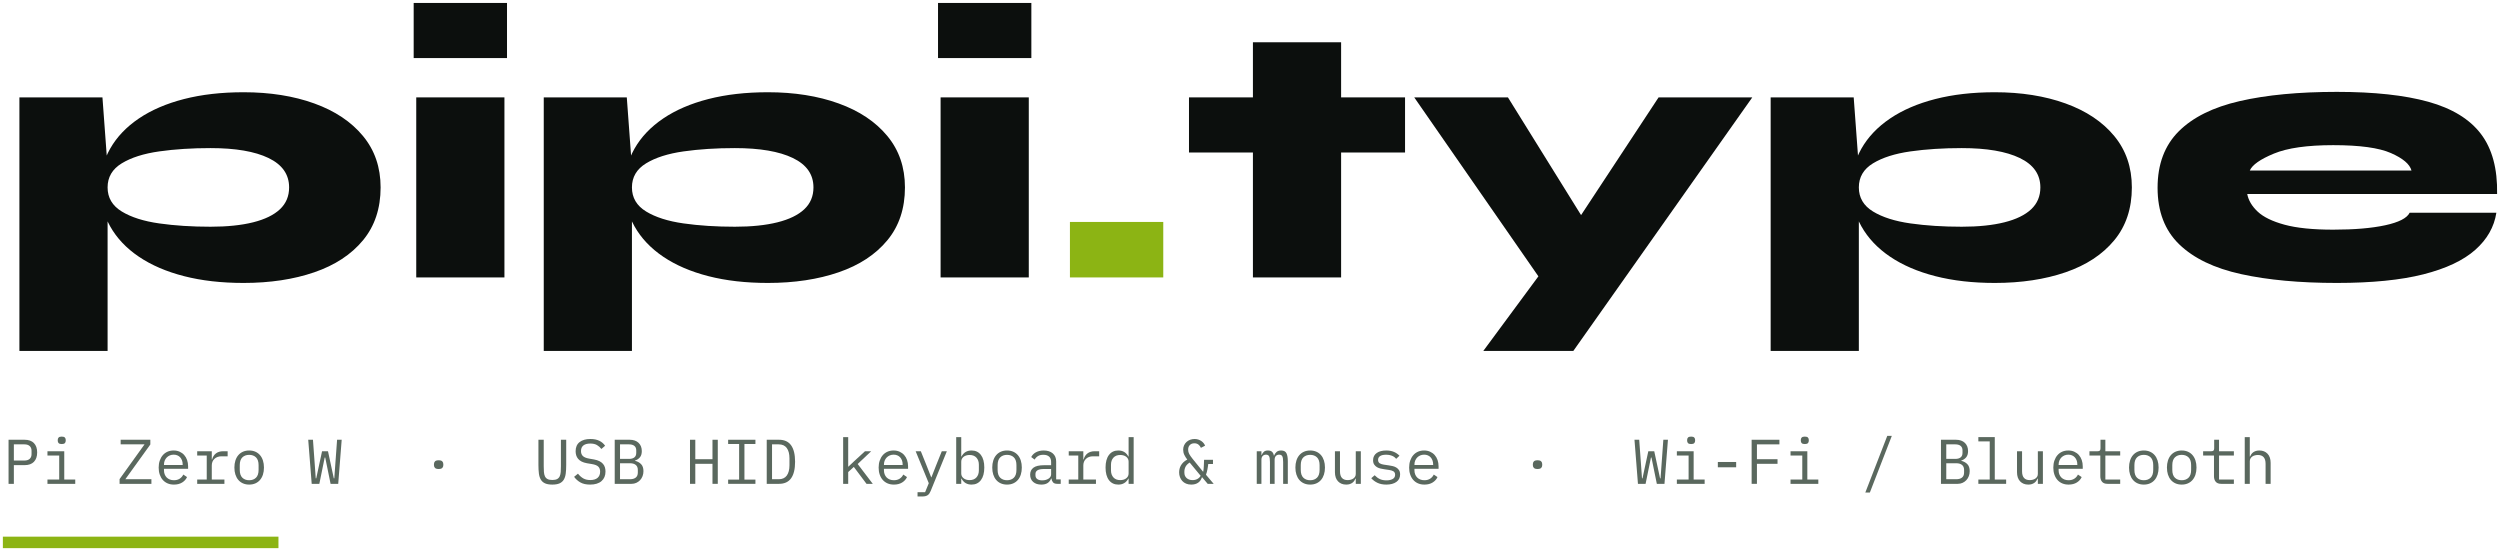
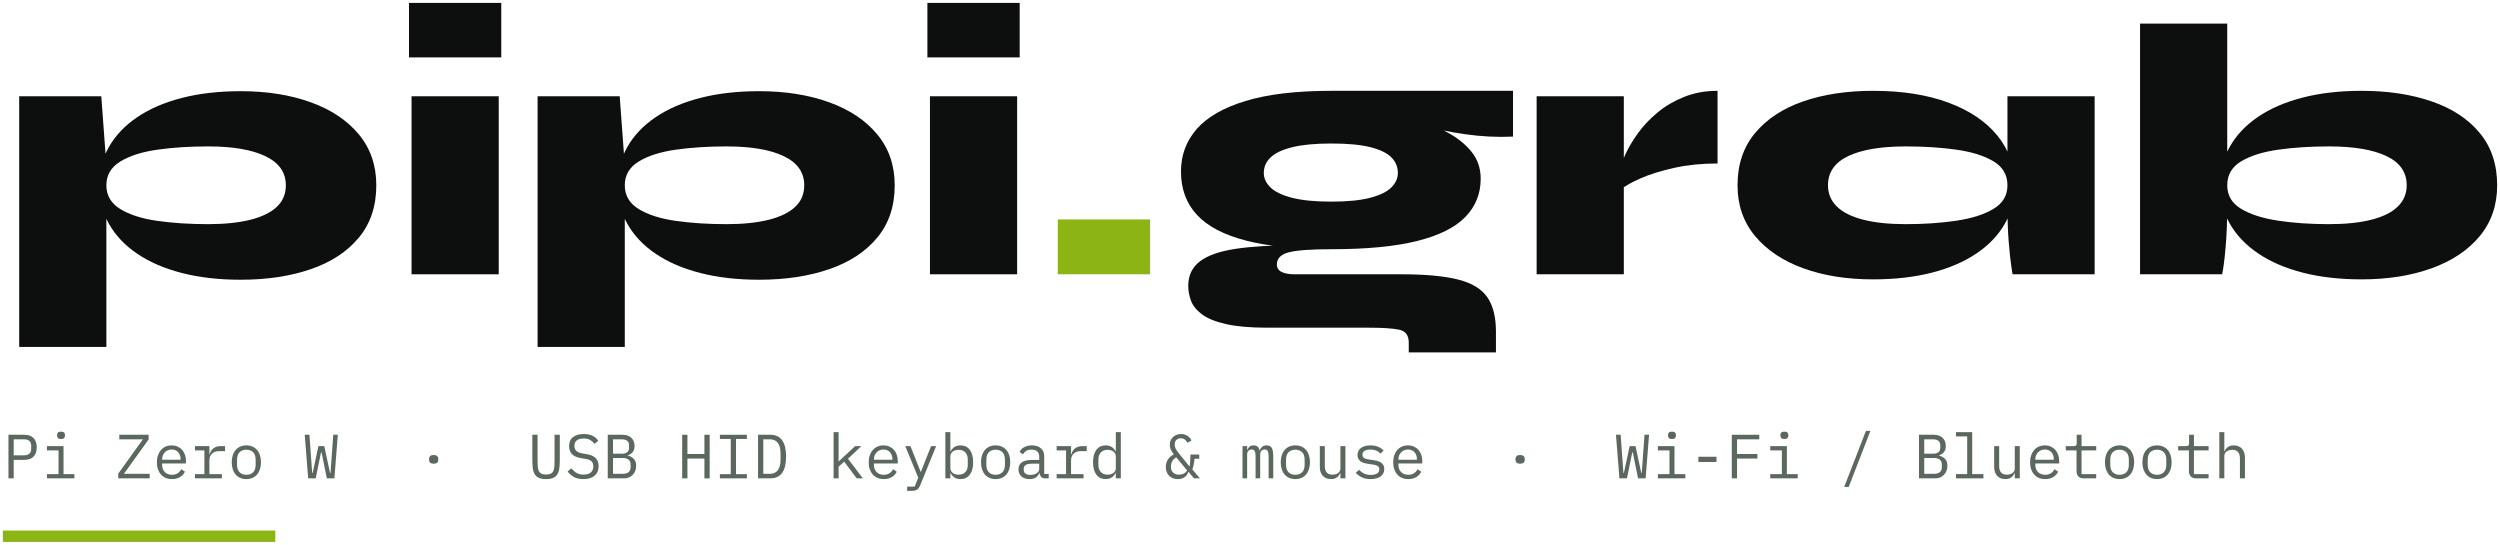
- <svg xmlns="http://www.w3.org/2000/svg" width="871" height="192" viewBox="0 0 870.875 191.916" role="img" aria-label="pipi.type">
+ <svg xmlns="http://www.w3.org/2000/svg" width="881" height="192" viewBox="0 0 880.848 191.916" role="img" aria-label="pipi.grab">
  <g transform="translate(1.000 -21.784)">
    <path fill="#0c0f0d" d="M83.84 120.32Q72.32 120.32 63.104 117.952Q53.888 115.584 47.36 111.168Q40.832 106.752 37.376 100.608Q33.92 94.464 33.92 87.04Q33.92 79.616 37.376 73.536Q40.832 67.456 47.36 63.04Q53.888 58.624 63.104 56.256Q72.32 53.888 83.84 53.888Q97.664 53.888 108.48 57.792Q119.296 61.696 125.44 69.12Q131.584 76.544 131.584 87.04Q131.584 98.048 125.44 105.472Q119.296 112.896 108.48 116.608Q97.664 120.32 83.84 120.32ZM72.32 100.736Q81.024 100.736 87.168 99.2Q93.312 97.664 96.512 94.656Q99.712 91.648 99.712 87.04Q99.712 80.256 92.544 76.8Q85.376 73.344 72.32 73.344Q62.592 73.344 54.464 74.496Q46.336 75.648 41.408 78.656Q36.48 81.664 36.48 87.04Q36.48 92.416 41.408 95.424Q46.336 98.432 54.464 99.584Q62.592 100.736 72.32 100.736ZM5.76 55.68H34.688L36.48 80.0V144.0H5.76Z" />
    <path fill="#0c0f0d" d="M175.616 22.784V41.984H143.104V22.784ZM144.0 55.68H174.72V118.4H144.0Z" />
    <path fill="#0c0f0d" d="M266.496 120.32Q254.976 120.32 245.76 117.952Q236.544 115.584 230.016 111.168Q223.488 106.752 220.032 100.608Q216.576 94.464 216.576 87.04Q216.576 79.616 220.032 73.536Q223.488 67.456 230.016 63.04Q236.544 58.624 245.76 56.256Q254.976 53.888 266.496 53.888Q280.32 53.888 291.136 57.792Q301.952 61.696 308.096 69.12Q314.24 76.544 314.24 87.04Q314.24 98.048 308.096 105.472Q301.952 112.896 291.136 116.608Q280.32 120.32 266.496 120.32ZM254.976 100.736Q263.68 100.736 269.824 99.2Q275.968 97.664 279.168 94.656Q282.368 91.648 282.368 87.04Q282.368 80.256 275.2 76.8Q268.032 73.344 254.976 73.344Q245.248 73.344 237.12 74.496Q228.992 75.648 224.064 78.656Q219.136 81.664 219.136 87.04Q219.136 92.416 224.064 95.424Q228.992 98.432 237.12 99.584Q245.248 100.736 254.976 100.736ZM188.416 55.68H217.344L219.136 80.0V144.0H188.416Z" />
    <path fill="#0c0f0d" d="M358.272 22.784V41.984H325.76V22.784ZM326.656 55.68H357.376V118.4H326.656Z" />
    <path fill="#8cb414" d="M404.224 99.072V118.4H371.712V99.072Z" />
-     <path fill="#0c0f0d" d="M413.184 55.68H488.448V74.88H413.184ZM435.456 36.48H466.176V118.4H435.456Z" />
-     <path fill="#0c0f0d" d="M491.648 55.68H524.288L561.664 115.84L535.168 118.4ZM609.408 55.68 547.072 144.0H515.712L542.464 107.776L576.768 55.68Z" />
-     <path fill="#0c0f0d" d="M693.888 120.32Q682.368 120.32 673.152 117.952Q663.936 115.584 657.408 111.168Q650.88 106.752 647.424 100.608Q643.968 94.464 643.968 87.04Q643.968 79.616 647.424 73.536Q650.88 67.456 657.408 63.04Q663.936 58.624 673.152 56.256Q682.368 53.888 693.888 53.888Q707.712 53.888 718.528 57.792Q729.344 61.696 735.488 69.12Q741.632 76.544 741.632 87.04Q741.632 98.048 735.488 105.472Q729.344 112.896 718.528 116.608Q707.712 120.32 693.888 120.32ZM682.368 100.736Q691.072 100.736 697.216 99.2Q703.36 97.664 706.56 94.656Q709.76 91.648 709.76 87.04Q709.76 80.256 702.592 76.8Q695.424 73.344 682.368 73.344Q672.64 73.344 664.512 74.496Q656.384 75.648 651.456 78.656Q646.528 81.664 646.528 87.04Q646.528 92.416 651.456 95.424Q656.384 98.432 664.512 99.584Q672.64 100.736 682.368 100.736ZM615.808 55.68H644.736L646.528 80.0V144.0H615.808Z" />
-     <path fill="#0c0f0d" d="M838.4 95.872H868.608Q867.456 103.296 861.248 108.8Q855.04 114.304 843.2 117.312Q831.36 120.32 813.056 120.32Q793.728 120.32 779.712 117.248Q765.696 114.176 758.144 106.88Q750.592 99.584 750.592 87.168Q750.592 74.88 757.952 67.52Q765.312 60.16 779.264 56.96Q793.216 53.76 813.056 53.76Q832.512 53.76 844.928 57.216Q857.344 60.672 863.232 68.416Q869.12 76.16 868.864 89.344H781.824Q782.464 92.672 785.472 95.488Q788.48 98.304 794.816 100.032Q801.152 101.76 811.776 101.76Q822.784 101.76 829.888 100.224Q836.992 98.688 838.4 95.872ZM811.776 72.32Q798.208 72.32 791.104 75.264Q784.0 78.208 782.72 81.152H839.04Q838.144 77.824 831.872 75.072Q825.6 72.32 811.776 72.32Z" />
+     <path fill="#0c0f0d" d="M468.096 109.568Q449.92 109.568 438.144 106.56Q426.368 103.552 420.736 97.472Q415.104 91.392 415.104 82.176Q415.104 73.6 420.608 67.264Q426.112 60.928 437.824 57.344Q449.536 53.76 468.096 53.76Q471.808 53.76 475.648 53.76Q479.488 53.76 483.2 53.76H532.096V69.888Q523.776 70.272 515.264 69.056Q506.752 67.84 499.584 65.792L498.176 63.872Q503.936 65.664 509.12 68.48Q514.304 71.296 517.504 75.264Q520.704 79.232 520.704 84.736Q520.704 92.672 515.264 98.24Q509.824 103.808 498.24 106.688Q486.656 109.568 468.096 109.568ZM495.36 145.92V142.464Q495.36 138.624 491.968 137.92Q488.576 137.216 481.28 137.216H445.568Q436.48 137.216 430.912 135.936Q425.344 134.656 422.464 132.48Q419.584 130.304 418.624 127.68Q417.664 125.056 417.664 122.496Q417.664 116.992 421.76 113.856Q425.856 110.72 434.304 109.44Q442.752 108.16 455.808 108.16L468.096 109.568Q457.344 109.568 453.12 110.656Q448.896 111.744 448.896 114.944Q448.896 116.736 450.56 117.568Q452.224 118.4 455.04 118.4H492.8Q505.472 118.4 512.768 120.256Q520.064 122.112 523.072 126.528Q526.08 130.944 526.08 138.624V145.92ZM468.096 92.8Q476.544 92.8 481.728 91.456Q486.912 90.112 489.216 87.808Q491.52 85.504 491.52 82.688Q491.52 79.488 489.216 77.184Q486.912 74.88 481.792 73.6Q476.672 72.32 468.096 72.32Q459.648 72.32 454.4 73.6Q449.152 74.88 446.72 77.184Q444.288 79.488 444.288 82.688Q444.288 85.504 446.656 87.808Q449.024 90.112 454.272 91.456Q459.52 92.8 468.096 92.8Z" />
+     <path fill="#0c0f0d" d="M540.416 55.68H571.136V118.4H540.416ZM604.16 79.36Q595.84 79.36 588.928 80.896Q582.016 82.432 577.152 84.544Q572.288 86.656 569.856 88.704L569.6 82.56Q569.984 79.872 571.648 76.224Q573.312 72.576 576.128 68.672Q578.944 64.768 583.04 61.376Q587.136 57.984 592.448 55.872Q597.76 53.76 604.16 53.76Z" />
+     <path fill="#0c0f0d" d="M658.944 120.192Q645.12 120.192 634.368 116.288Q623.616 112.384 617.408 104.96Q611.2 97.536 611.2 87.04Q611.2 76.032 617.408 68.608Q623.616 61.184 634.368 57.472Q645.12 53.76 658.944 53.76Q674.304 53.76 685.504 57.92Q696.704 62.08 702.784 69.568Q708.864 77.056 708.864 87.04Q708.864 94.464 705.408 100.544Q701.952 106.624 695.424 111.04Q688.896 115.456 679.68 117.824Q670.464 120.192 658.944 120.192ZM670.464 100.736Q680.192 100.736 688.32 99.52Q696.448 98.304 701.376 95.36Q706.304 92.416 706.304 87.04Q706.304 81.536 701.376 78.592Q696.448 75.648 688.32 74.496Q680.192 73.344 670.464 73.344Q657.408 73.344 650.24 76.736Q643.072 80.128 643.072 87.04Q643.072 91.52 646.272 94.592Q649.472 97.664 655.616 99.2Q661.76 100.736 670.464 100.736ZM706.304 55.68H737.024V118.4H708.096Q708.096 118.4 707.648 115.456Q707.2 112.512 706.752 107.008Q706.304 101.504 706.304 94.08Z" />
+     <path fill="#0c0f0d" d="M831.104 120.192Q819.584 120.192 810.368 117.824Q801.152 115.456 794.624 111.04Q788.096 106.624 784.64 100.544Q781.184 94.464 781.184 87.04Q781.184 79.616 784.64 73.472Q788.096 67.328 794.624 62.912Q801.152 58.496 810.368 56.128Q819.584 53.76 831.104 53.76Q844.928 53.76 855.744 57.472Q866.56 61.184 872.704 68.608Q878.848 76.032 878.848 87.04Q878.848 97.536 872.704 104.96Q866.56 112.384 855.744 116.288Q844.928 120.192 831.104 120.192ZM819.584 100.736Q828.288 100.736 834.432 99.2Q840.576 97.664 843.776 94.592Q846.976 91.52 846.976 87.04Q846.976 80.128 839.808 76.736Q832.64 73.344 819.584 73.344Q809.856 73.344 801.728 74.496Q793.6 75.648 788.672 78.592Q783.744 81.536 783.744 87.04Q783.744 92.416 788.672 95.36Q793.6 98.304 801.728 99.52Q809.856 100.736 819.584 100.736ZM783.744 30.08V94.08Q783.744 102.272 783.168 108.864Q782.592 115.456 781.952 118.4H753.024V30.08Z" />
    <path fill="#5a685e" d="M1.98 190.3V174.944H7.568Q9.702 174.944 10.824 176.11Q11.946 177.276 11.946 179.366Q11.946 181.456 10.824 182.622Q9.702 183.788 7.568 183.788H3.828V190.3ZM3.828 182.182H7.524Q8.69 182.182 9.339 181.599Q9.988 181.016 9.988 179.938V178.794Q9.988 177.716 9.339 177.133Q8.69 176.55 7.524 176.55H3.828Z" />
    <path fill="#5a685e" d="M20.504 176.44Q19.734 176.44 19.426 176.121Q19.118 175.802 19.118 175.318V174.966Q19.118 174.482 19.426 174.163Q19.734 173.844 20.504 173.844Q21.274 173.844 21.582 174.163Q21.89 174.482 21.89 174.966V175.318Q21.89 175.802 21.582 176.121Q21.274 176.44 20.504 176.44ZM15.532 188.804H19.624V180.444H15.532V178.948H21.384V188.804H25.212V190.3H15.532Z" />
    <path fill="#5a685e" d="M51.744 190.3H40.656V188.65L49.346 176.55H41.03V174.944H51.37V176.594L42.658 188.694H51.744Z" />
    <path fill="#5a685e" d="M59.598 190.564Q58.366 190.564 57.387 190.146Q56.408 189.728 55.715 188.947Q55.022 188.166 54.648 187.077Q54.274 185.988 54.274 184.646Q54.274 183.282 54.659 182.182Q55.044 181.082 55.726 180.301Q56.408 179.52 57.365 179.102Q58.322 178.684 59.488 178.684Q60.632 178.684 61.567 179.102Q62.502 179.52 63.162 180.257Q63.822 180.994 64.174 182.006Q64.526 183.018 64.526 184.228V185.064H56.122V185.592Q56.122 186.34 56.364 186.978Q56.606 187.616 57.057 188.078Q57.508 188.54 58.157 188.793Q58.806 189.046 59.598 189.046Q60.742 189.046 61.578 188.518Q62.414 187.99 62.854 187.066L64.152 187.946Q63.646 189.09 62.469 189.827Q61.292 190.564 59.598 190.564ZM59.488 180.136Q58.762 180.136 58.146 180.4Q57.53 180.664 57.079 181.126Q56.628 181.588 56.375 182.215Q56.122 182.842 56.122 183.59V183.744H62.634V183.502Q62.634 182.754 62.403 182.138Q62.172 181.522 61.765 181.071Q61.358 180.62 60.775 180.378Q60.192 180.136 59.488 180.136Z" />
    <path fill="#5a685e" d="M67.694 188.804H71.016V180.444H67.694V178.948H72.776V181.808H72.886Q73.238 180.466 74.217 179.707Q75.196 178.948 76.714 178.948H78.298V180.708H76.164Q74.646 180.708 73.711 181.588Q72.776 182.468 72.776 183.898V188.804H77.176V190.3H67.694Z" />
    <path fill="#5a685e" d="M85.8 190.564Q84.612 190.564 83.655 190.146Q82.698 189.728 82.027 188.947Q81.356 188.166 81.004 187.077Q80.652 185.988 80.652 184.624Q80.652 183.282 81.004 182.182Q81.356 181.082 82.027 180.301Q82.698 179.52 83.655 179.102Q84.612 178.684 85.8 178.684Q86.988 178.684 87.945 179.102Q88.902 179.52 89.573 180.301Q90.244 181.082 90.596 182.182Q90.948 183.282 90.948 184.624Q90.948 185.988 90.596 187.077Q90.244 188.166 89.573 188.947Q88.902 189.728 87.945 190.146Q86.988 190.564 85.8 190.564ZM85.8 189.046Q87.274 189.046 88.176 188.166Q89.078 187.286 89.078 185.438V183.81Q89.078 181.962 88.176 181.082Q87.274 180.202 85.8 180.202Q84.326 180.202 83.424 181.082Q82.522 181.962 82.522 183.81V185.438Q82.522 187.286 83.424 188.166Q84.326 189.046 85.8 189.046Z" />
    <path fill="#5a685e" d="M107.58 190.3 106.37 174.944H108.02L108.658 183.744L108.988 188.386H109.164L111.188 178.948H113.256L115.28 188.386H115.456L115.786 183.744L116.424 174.944H118.03L116.82 190.3H114.158L112.288 181.126H112.112L110.242 190.3Z" />
    <path fill="#5a685e" d="M151.8 185.13Q150.898 185.13 150.535 184.756Q150.172 184.382 150.172 183.81V183.414Q150.172 182.842 150.535 182.468Q150.898 182.094 151.8 182.094Q152.702 182.094 153.065 182.468Q153.428 182.842 153.428 183.414V183.81Q153.428 184.382 153.065 184.756Q152.702 185.13 151.8 185.13Z" />
    <path fill="#5a685e" d="M188.408 174.944V184.162Q188.408 185.284 188.474 186.164Q188.54 187.044 188.826 187.671Q189.112 188.298 189.717 188.628Q190.322 188.958 191.4 188.958Q192.478 188.958 193.083 188.628Q193.688 188.298 193.974 187.671Q194.26 187.044 194.326 186.164Q194.392 185.284 194.392 184.162V174.944H196.24V183.722Q196.24 185.438 196.075 186.714Q195.91 187.99 195.393 188.848Q194.876 189.706 193.919 190.135Q192.962 190.564 191.4 190.564Q189.838 190.564 188.881 190.135Q187.924 189.706 187.407 188.848Q186.89 187.99 186.725 186.714Q186.56 185.438 186.56 183.722V174.944Z" />
    <path fill="#5a685e" d="M204.556 190.564Q202.488 190.564 201.168 189.805Q199.848 189.046 198.99 187.858L200.332 186.758Q201.234 187.88 202.235 188.43Q203.236 188.98 204.622 188.98Q206.294 188.98 207.174 188.21Q208.054 187.44 208.054 186.054Q208.054 184.932 207.416 184.305Q206.778 183.678 205.194 183.414L203.478 183.128Q202.356 182.93 201.597 182.534Q200.838 182.138 200.376 181.577Q199.914 181.016 199.716 180.345Q199.518 179.674 199.518 178.948Q199.518 176.836 200.904 175.758Q202.29 174.68 204.644 174.68Q206.492 174.68 207.757 175.296Q209.022 175.912 209.792 177.034L208.494 178.156Q207.856 177.32 206.954 176.792Q206.052 176.264 204.622 176.264Q203.06 176.264 202.224 176.924Q201.388 177.584 201.388 178.904Q201.388 179.938 202.015 180.587Q202.642 181.236 204.27 181.522L205.92 181.808Q207.042 182.006 207.812 182.402Q208.582 182.798 209.055 183.348Q209.528 183.898 209.726 184.58Q209.924 185.262 209.924 186.01Q209.924 188.144 208.527 189.354Q207.13 190.564 204.556 190.564Z" />
    <path fill="#5a685e" d="M213.136 174.944H218.35Q220.33 174.944 221.452 176.022Q222.574 177.1 222.574 178.904Q222.574 180.29 221.903 181.082Q221.232 181.874 220.176 182.204V182.27Q221.474 182.578 222.31 183.425Q223.146 184.272 223.146 185.878Q223.146 186.802 222.838 187.616Q222.53 188.43 221.969 189.024Q221.408 189.618 220.649 189.959Q219.89 190.3 219.01 190.3H213.136ZM218.46 188.694Q219.736 188.694 220.462 188.122Q221.188 187.55 221.188 186.362V185.46Q221.188 184.294 220.462 183.711Q219.736 183.128 218.46 183.128H214.984V188.694ZM218.152 181.61Q219.318 181.61 219.978 181.093Q220.638 180.576 220.638 179.52V178.662Q220.638 177.606 219.978 177.078Q219.318 176.55 218.152 176.55H214.984V181.61Z" />
    <path fill="#5a685e" d="M247.192 183.326H241.208V190.3H239.36V174.944H241.208V181.72H247.192V174.944H249.04V190.3H247.192Z" />
    <path fill="#5a685e" d="M252.648 190.3V188.826H256.476V176.418H252.648V174.944H262.152V176.418H258.324V188.826H262.152V190.3Z" />
    <path fill="#5a685e" d="M266.09 174.944H270.38Q273.196 174.944 274.582 176.88Q275.968 178.816 275.968 182.622Q275.968 186.428 274.582 188.364Q273.196 190.3 270.38 190.3H266.09ZM270.292 188.694Q272.14 188.694 273.075 187.418Q274.01 186.142 274.01 183.81V181.434Q274.01 179.102 273.075 177.826Q272.14 176.55 270.292 176.55H267.938V188.694Z" />
    <path fill="#5a685e" d="M292.71 174.02H294.47V184.294H294.558L296.538 182.424L300.322 178.948H302.478L297.77 183.392L303.028 190.3H300.85L296.428 184.404L294.47 186.186V190.3H292.71Z" />
    <path fill="#5a685e" d="M310.398 190.564Q309.166 190.564 308.187 190.146Q307.208 189.728 306.515 188.947Q305.822 188.166 305.448 187.077Q305.074 185.988 305.074 184.646Q305.074 183.282 305.459 182.182Q305.844 181.082 306.526 180.301Q307.208 179.52 308.165 179.102Q309.122 178.684 310.288 178.684Q311.432 178.684 312.367 179.102Q313.302 179.52 313.962 180.257Q314.622 180.994 314.974 182.006Q315.326 183.018 315.326 184.228V185.064H306.922V185.592Q306.922 186.34 307.164 186.978Q307.406 187.616 307.857 188.078Q308.308 188.54 308.957 188.793Q309.606 189.046 310.398 189.046Q311.542 189.046 312.378 188.518Q313.214 187.99 313.654 187.066L314.952 187.946Q314.446 189.09 313.269 189.827Q312.092 190.564 310.398 190.564ZM310.288 180.136Q309.562 180.136 308.946 180.4Q308.33 180.664 307.879 181.126Q307.428 181.588 307.175 182.215Q306.922 182.842 306.922 183.59V183.744H313.434V183.502Q313.434 182.754 313.203 182.138Q312.972 181.522 312.565 181.071Q312.158 180.62 311.575 180.378Q310.992 180.136 310.288 180.136Z" />
    <path fill="#5a685e" d="M327.074 178.948H328.834L323.202 192.786Q323.004 193.27 322.762 193.633Q322.52 193.996 322.19 194.227Q321.86 194.458 321.398 194.579Q320.936 194.7 320.298 194.7H318.626V193.204H321.266L322.542 190.08L317.966 178.948H319.77L321.684 183.7L323.378 188.012H323.466L325.16 183.7Z" />
    <path fill="#5a685e" d="M332.09 174.02H333.85V180.796H333.938Q335.038 178.684 337.436 178.684Q339.526 178.684 340.703 180.246Q341.88 181.808 341.88 184.624Q341.88 187.44 340.703 189.002Q339.526 190.564 337.436 190.564Q335.038 190.564 333.938 188.452H333.85V190.3H332.09ZM336.754 189.002Q338.294 189.002 339.141 188.067Q339.988 187.132 339.988 185.592V183.656Q339.988 182.116 339.141 181.181Q338.294 180.246 336.754 180.246Q336.16 180.246 335.632 180.4Q335.104 180.554 334.708 180.851Q334.312 181.148 334.081 181.577Q333.85 182.006 333.85 182.578V186.67Q333.85 187.242 334.081 187.671Q334.312 188.1 334.708 188.397Q335.104 188.694 335.632 188.848Q336.16 189.002 336.754 189.002Z" />
    <path fill="#5a685e" d="M349.8 190.564Q348.612 190.564 347.655 190.146Q346.698 189.728 346.027 188.947Q345.356 188.166 345.004 187.077Q344.652 185.988 344.652 184.624Q344.652 183.282 345.004 182.182Q345.356 181.082 346.027 180.301Q346.698 179.52 347.655 179.102Q348.612 178.684 349.8 178.684Q350.988 178.684 351.945 179.102Q352.902 179.52 353.573 180.301Q354.244 181.082 354.596 182.182Q354.948 183.282 354.948 184.624Q354.948 185.988 354.596 187.077Q354.244 188.166 353.573 188.947Q352.902 189.728 351.945 190.146Q350.988 190.564 349.8 190.564ZM349.8 189.046Q351.274 189.046 352.176 188.166Q353.078 187.286 353.078 185.438V183.81Q353.078 181.962 352.176 181.082Q351.274 180.202 349.8 180.202Q348.326 180.202 347.424 181.082Q346.522 181.962 346.522 183.81V185.438Q346.522 187.286 347.424 188.166Q348.326 189.046 349.8 189.046Z" />
    <path fill="#5a685e" d="M367.29 190.3Q366.256 190.3 365.816 189.772Q365.376 189.244 365.266 188.452H365.156Q364.782 189.442 363.957 190.003Q363.132 190.564 361.746 190.564Q359.964 190.564 358.908 189.64Q357.852 188.716 357.852 187.11Q357.852 185.526 359.007 184.668Q360.162 183.81 362.736 183.81H365.156V182.688Q365.156 181.434 364.452 180.807Q363.748 180.18 362.45 180.18Q361.306 180.18 360.58 180.631Q359.854 181.082 359.414 181.852L358.226 180.972Q358.446 180.532 358.82 180.114Q359.194 179.696 359.744 179.377Q360.294 179.058 360.998 178.871Q361.702 178.684 362.56 178.684Q364.562 178.684 365.739 179.696Q366.916 180.708 366.916 182.512V188.76H368.5V190.3ZM362.054 189.09Q362.736 189.09 363.297 188.925Q363.858 188.76 364.276 188.485Q364.694 188.21 364.925 187.825Q365.156 187.44 365.156 187.0V185.13H362.736Q361.152 185.13 360.426 185.57Q359.7 186.01 359.7 186.846V187.308Q359.7 188.188 360.327 188.639Q360.954 189.09 362.054 189.09Z" />
    <path fill="#5a685e" d="M371.294 188.804H374.616V180.444H371.294V178.948H376.376V181.808H376.486Q376.838 180.466 377.817 179.707Q378.796 178.948 380.314 178.948H381.898V180.708H379.764Q378.246 180.708 377.311 181.588Q376.376 182.468 376.376 183.898V188.804H380.776V190.3H371.294Z" />
    <path fill="#5a685e" d="M392.15 188.452H392.062Q390.962 190.564 388.564 190.564Q386.474 190.564 385.297 189.002Q384.12 187.44 384.12 184.624Q384.12 181.808 385.297 180.246Q386.474 178.684 388.564 178.684Q390.962 178.684 392.062 180.796H392.15V174.02H393.91V190.3H392.15ZM389.246 189.002Q389.84 189.002 390.368 188.848Q390.896 188.694 391.292 188.397Q391.688 188.1 391.919 187.671Q392.15 187.242 392.15 186.67V182.578Q392.15 182.006 391.919 181.577Q391.688 181.148 391.292 180.851Q390.896 180.554 390.368 180.4Q389.84 180.246 389.246 180.246Q387.706 180.246 386.859 181.181Q386.012 182.116 386.012 183.656V185.592Q386.012 187.132 386.859 188.067Q387.706 189.002 389.246 189.002Z" />
    <path fill="#5a685e" d="M413.974 190.564Q412.962 190.564 412.181 190.234Q411.4 189.904 410.861 189.321Q410.322 188.738 410.036 187.968Q409.75 187.198 409.75 186.318Q409.75 185.746 409.882 185.13Q410.014 184.514 410.344 183.931Q410.674 183.348 411.213 182.809Q411.752 182.27 412.588 181.852Q411.972 181.06 411.565 180.224Q411.158 179.388 411.158 178.398Q411.158 177.562 411.477 176.88Q411.796 176.198 412.335 175.703Q412.874 175.208 413.6 174.944Q414.326 174.68 415.14 174.68Q415.866 174.68 416.471 174.889Q417.076 175.098 417.538 175.428Q418 175.758 418.319 176.176Q418.638 176.594 418.792 177.012L417.34 177.76Q417.054 177.078 416.482 176.627Q415.91 176.176 415.052 176.176Q414.062 176.176 413.479 176.781Q412.896 177.386 412.896 178.332V178.508Q412.896 178.86 412.984 179.19Q413.072 179.52 413.259 179.883Q413.446 180.246 413.743 180.664Q414.04 181.082 414.458 181.61L416.438 184.052L418.044 186.032H418.154Q418.308 185.174 418.352 184.074Q418.396 182.974 418.44 181.918H421.542V183.392H419.892Q419.826 183.92 419.76 184.382Q419.694 184.844 419.606 185.284Q419.518 185.724 419.408 186.175Q419.298 186.626 419.1 187.132L421.784 190.3H419.694L417.78 188.034H417.67Q417.362 189.178 416.416 189.871Q415.47 190.564 413.974 190.564ZM414.436 189.002Q415.382 189.002 416.108 188.606Q416.834 188.21 417.252 187.506L413.424 182.886Q412.412 183.524 411.994 184.327Q411.576 185.13 411.576 186.076V186.406Q411.576 187.594 412.368 188.298Q413.16 189.002 414.436 189.002Z" />
    <path fill="#5a685e" d="M436.788 190.3V178.948H438.416V180.268H438.504Q438.768 179.608 439.252 179.146Q439.736 178.684 440.682 178.684Q441.672 178.684 442.156 179.179Q442.64 179.674 442.75 180.466H442.816Q443.124 179.696 443.696 179.19Q444.268 178.684 445.28 178.684Q446.666 178.684 447.139 179.652Q447.612 180.62 447.612 182.424V190.3H445.984V182.71Q445.984 181.258 445.687 180.697Q445.39 180.136 444.598 180.136Q443.894 180.136 443.454 180.587Q443.014 181.038 443.014 181.962V190.3H441.386V182.71Q441.386 181.258 441.089 180.697Q440.792 180.136 440.022 180.136Q439.318 180.136 438.867 180.587Q438.416 181.038 438.416 181.962V190.3Z" />
    <path fill="#5a685e" d="M455.4 190.564Q454.212 190.564 453.255 190.146Q452.298 189.728 451.627 188.947Q450.956 188.166 450.604 187.077Q450.252 185.988 450.252 184.624Q450.252 183.282 450.604 182.182Q450.956 181.082 451.627 180.301Q452.298 179.52 453.255 179.102Q454.212 178.684 455.4 178.684Q456.588 178.684 457.545 179.102Q458.502 179.52 459.173 180.301Q459.844 181.082 460.196 182.182Q460.548 183.282 460.548 184.624Q460.548 185.988 460.196 187.077Q459.844 188.166 459.173 188.947Q458.502 189.728 457.545 190.146Q456.588 190.564 455.4 190.564ZM455.4 189.046Q456.874 189.046 457.776 188.166Q458.678 187.286 458.678 185.438V183.81Q458.678 181.962 457.776 181.082Q456.874 180.202 455.4 180.202Q453.926 180.202 453.024 181.082Q452.122 181.962 452.122 183.81V185.438Q452.122 187.286 453.024 188.166Q453.926 189.046 455.4 189.046Z" />
    <path fill="#5a685e" d="M471.284 188.452H471.196Q471.02 188.87 470.756 189.255Q470.492 189.64 470.107 189.926Q469.722 190.212 469.194 190.388Q468.666 190.564 467.962 190.564Q466.18 190.564 465.102 189.431Q464.024 188.298 464.024 186.23V178.948H465.784V185.922Q465.784 187.484 466.466 188.243Q467.148 189.002 468.468 189.002Q468.996 189.002 469.502 188.87Q470.008 188.738 470.404 188.474Q470.8 188.21 471.042 187.803Q471.284 187.396 471.284 186.824V178.948H473.044V190.3H471.284Z" />
    <path fill="#5a685e" d="M481.932 190.564Q480.15 190.564 478.863 189.959Q477.576 189.354 476.674 188.342L477.862 187.308Q478.676 188.166 479.644 188.628Q480.612 189.09 481.976 189.09Q483.296 189.09 484.143 188.617Q484.99 188.144 484.99 187.132Q484.99 186.692 484.825 186.395Q484.66 186.098 484.374 185.922Q484.088 185.746 483.736 185.647Q483.384 185.548 482.988 185.482L481.206 185.218Q480.612 185.13 479.919 184.976Q479.226 184.822 478.654 184.481Q478.082 184.14 477.697 183.568Q477.312 182.996 477.312 182.072Q477.312 181.214 477.653 180.587Q477.994 179.96 478.61 179.531Q479.226 179.102 480.062 178.893Q480.898 178.684 481.888 178.684Q483.428 178.684 484.561 179.168Q485.694 179.652 486.508 180.51L485.364 181.588Q485.166 181.346 484.869 181.093Q484.572 180.84 484.143 180.631Q483.714 180.422 483.142 180.29Q482.57 180.158 481.822 180.158Q480.48 180.158 479.765 180.62Q479.05 181.082 479.05 181.962Q479.05 182.402 479.215 182.699Q479.38 182.996 479.666 183.172Q479.952 183.348 480.315 183.447Q480.678 183.546 481.052 183.612L482.834 183.876Q483.45 183.964 484.132 184.118Q484.814 184.272 485.386 184.613Q485.958 184.954 486.343 185.526Q486.728 186.098 486.728 187.022Q486.728 188.716 485.419 189.64Q484.11 190.564 481.932 190.564Z" />
    <path fill="#5a685e" d="M495.198 190.564Q493.966 190.564 492.987 190.146Q492.008 189.728 491.315 188.947Q490.622 188.166 490.248 187.077Q489.874 185.988 489.874 184.646Q489.874 183.282 490.259 182.182Q490.644 181.082 491.326 180.301Q492.008 179.52 492.965 179.102Q493.922 178.684 495.088 178.684Q496.232 178.684 497.167 179.102Q498.102 179.52 498.762 180.257Q499.422 180.994 499.774 182.006Q500.126 183.018 500.126 184.228V185.064H491.722V185.592Q491.722 186.34 491.964 186.978Q492.206 187.616 492.657 188.078Q493.108 188.54 493.757 188.793Q494.406 189.046 495.198 189.046Q496.342 189.046 497.178 188.518Q498.014 187.99 498.454 187.066L499.752 187.946Q499.246 189.09 498.069 189.827Q496.892 190.564 495.198 190.564ZM495.088 180.136Q494.362 180.136 493.746 180.4Q493.13 180.664 492.679 181.126Q492.228 181.588 491.975 182.215Q491.722 182.842 491.722 183.59V183.744H498.234V183.502Q498.234 182.754 498.003 182.138Q497.772 181.522 497.365 181.071Q496.958 180.62 496.375 180.378Q495.792 180.136 495.088 180.136Z" />
    <path fill="#5a685e" d="M534.6 185.13Q533.698 185.13 533.335 184.756Q532.972 184.382 532.972 183.81V183.414Q532.972 182.842 533.335 182.468Q533.698 182.094 534.6 182.094Q535.502 182.094 535.865 182.468Q536.228 182.842 536.228 183.414V183.81Q536.228 184.382 535.865 184.756Q535.502 185.13 534.6 185.13Z" />
    <path fill="#5a685e" d="M569.58 190.3 568.37 174.944H570.02L570.658 183.744L570.988 188.386H571.164L573.188 178.948H575.256L577.28 188.386H577.456L577.786 183.744L578.424 174.944H580.03L578.82 190.3H576.158L574.288 181.126H574.112L572.242 190.3Z" />
    <path fill="#5a685e" d="M588.104 176.44Q587.334 176.44 587.026 176.121Q586.718 175.802 586.718 175.318V174.966Q586.718 174.482 587.026 174.163Q587.334 173.844 588.104 173.844Q588.874 173.844 589.182 174.163Q589.49 174.482 589.49 174.966V175.318Q589.49 175.802 589.182 176.121Q588.874 176.44 588.104 176.44ZM583.132 188.804H587.224V180.444H583.132V178.948H588.984V188.804H592.812V190.3H583.132Z" />
    <path fill="#5a685e" d="M597.41 184.536V182.688H603.79V184.536Z" />
    <path fill="#5a685e" d="M609.18 190.3V174.944H618.86V176.55H611.028V181.72H618.2V183.326H611.028V190.3Z" />
    <path fill="#5a685e" d="M627.704 176.44Q626.934 176.44 626.626 176.121Q626.318 175.802 626.318 175.318V174.966Q626.318 174.482 626.626 174.163Q626.934 173.844 627.704 173.844Q628.474 173.844 628.782 174.163Q629.09 174.482 629.09 174.966V175.318Q629.09 175.802 628.782 176.121Q628.474 176.44 627.704 176.44ZM622.732 188.804H626.824V180.444H622.732V178.948H628.584V188.804H632.412V190.3H622.732Z" />
    <path fill="#5a685e" d="M648.78 193.336 656.436 173.58H658.02L650.364 193.336Z" />
    <path fill="#5a685e" d="M675.136 174.944H680.35Q682.33 174.944 683.452 176.022Q684.574 177.1 684.574 178.904Q684.574 180.29 683.903 181.082Q683.232 181.874 682.176 182.204V182.27Q683.474 182.578 684.31 183.425Q685.146 184.272 685.146 185.878Q685.146 186.802 684.838 187.616Q684.53 188.43 683.969 189.024Q683.408 189.618 682.649 189.959Q681.89 190.3 681.01 190.3H675.136ZM680.46 188.694Q681.736 188.694 682.462 188.122Q683.188 187.55 683.188 186.362V185.46Q683.188 184.294 682.462 183.711Q681.736 183.128 680.46 183.128H676.984V188.694ZM680.152 181.61Q681.318 181.61 681.978 181.093Q682.638 180.576 682.638 179.52V178.662Q682.638 177.606 681.978 177.078Q681.318 176.55 680.152 176.55H676.984V181.61Z" />
    <path fill="#5a685e" d="M688.16 188.804H692.12V175.516H688.16V174.02H693.88V188.804H697.84V190.3H688.16Z" />
    <path fill="#5a685e" d="M708.884 188.452H708.796Q708.62 188.87 708.356 189.255Q708.092 189.64 707.707 189.926Q707.322 190.212 706.794 190.388Q706.266 190.564 705.562 190.564Q703.78 190.564 702.702 189.431Q701.624 188.298 701.624 186.23V178.948H703.384V185.922Q703.384 187.484 704.066 188.243Q704.748 189.002 706.068 189.002Q706.596 189.002 707.102 188.87Q707.608 188.738 708.004 188.474Q708.4 188.21 708.642 187.803Q708.884 187.396 708.884 186.824V178.948H710.644V190.3H708.884Z" />
    <path fill="#5a685e" d="M719.598 190.564Q718.366 190.564 717.387 190.146Q716.408 189.728 715.715 188.947Q715.022 188.166 714.648 187.077Q714.274 185.988 714.274 184.646Q714.274 183.282 714.659 182.182Q715.044 181.082 715.726 180.301Q716.408 179.52 717.365 179.102Q718.322 178.684 719.488 178.684Q720.632 178.684 721.567 179.102Q722.502 179.52 723.162 180.257Q723.822 180.994 724.174 182.006Q724.526 183.018 724.526 184.228V185.064H716.122V185.592Q716.122 186.34 716.364 186.978Q716.606 187.616 717.057 188.078Q717.508 188.54 718.157 188.793Q718.806 189.046 719.598 189.046Q720.742 189.046 721.578 188.518Q722.414 187.99 722.854 187.066L724.152 187.946Q723.646 189.09 722.469 189.827Q721.292 190.564 719.598 190.564ZM719.488 180.136Q718.762 180.136 718.146 180.4Q717.53 180.664 717.079 181.126Q716.628 181.588 716.375 182.215Q716.122 182.842 716.122 183.59V183.744H722.634V183.502Q722.634 182.754 722.403 182.138Q722.172 181.522 721.765 181.071Q721.358 180.62 720.775 180.378Q720.192 180.136 719.488 180.136Z" />
    <path fill="#5a685e" d="M733.15 190.3Q731.852 190.3 731.247 189.574Q730.642 188.848 730.642 187.704V180.444H726.858V178.948H729.674Q730.246 178.948 730.477 178.717Q730.708 178.486 730.708 177.914V174.944H732.402V178.948H737.572V180.444H732.402V188.804H737.572V190.3Z" />
    <path fill="#5a685e" d="M745.8 190.564Q744.612 190.564 743.655 190.146Q742.698 189.728 742.027 188.947Q741.356 188.166 741.004 187.077Q740.652 185.988 740.652 184.624Q740.652 183.282 741.004 182.182Q741.356 181.082 742.027 180.301Q742.698 179.52 743.655 179.102Q744.612 178.684 745.8 178.684Q746.988 178.684 747.945 179.102Q748.902 179.52 749.573 180.301Q750.244 181.082 750.596 182.182Q750.948 183.282 750.948 184.624Q750.948 185.988 750.596 187.077Q750.244 188.166 749.573 188.947Q748.902 189.728 747.945 190.146Q746.988 190.564 745.8 190.564ZM745.8 189.046Q747.274 189.046 748.176 188.166Q749.078 187.286 749.078 185.438V183.81Q749.078 181.962 748.176 181.082Q747.274 180.202 745.8 180.202Q744.326 180.202 743.424 181.082Q742.522 181.962 742.522 183.81V185.438Q742.522 187.286 743.424 188.166Q744.326 189.046 745.8 189.046Z" />
    <path fill="#5a685e" d="M759 190.564Q757.812 190.564 756.855 190.146Q755.898 189.728 755.227 188.947Q754.556 188.166 754.204 187.077Q753.852 185.988 753.852 184.624Q753.852 183.282 754.204 182.182Q754.556 181.082 755.227 180.301Q755.898 179.52 756.855 179.102Q757.812 178.684 759 178.684Q760.188 178.684 761.145 179.102Q762.102 179.52 762.773 180.301Q763.444 181.082 763.796 182.182Q764.148 183.282 764.148 184.624Q764.148 185.988 763.796 187.077Q763.444 188.166 762.773 188.947Q762.102 189.728 761.145 190.146Q760.188 190.564 759 190.564ZM759 189.046Q760.474 189.046 761.376 188.166Q762.278 187.286 762.278 185.438V183.81Q762.278 181.962 761.376 181.082Q760.474 180.202 759 180.202Q757.526 180.202 756.624 181.082Q755.722 181.962 755.722 183.81V185.438Q755.722 187.286 756.624 188.166Q757.526 189.046 759 189.046Z" />
    <path fill="#5a685e" d="M772.75 190.3Q771.452 190.3 770.847 189.574Q770.242 188.848 770.242 187.704V180.444H766.458V178.948H769.274Q769.846 178.948 770.077 178.717Q770.308 178.486 770.308 177.914V174.944H772.002V178.948H777.172V180.444H772.002V188.804H777.172V190.3Z" />
    <path fill="#5a685e" d="M780.956 174.02H782.716V180.796H782.804Q782.98 180.378 783.244 179.993Q783.508 179.608 783.893 179.322Q784.278 179.036 784.806 178.86Q785.334 178.684 786.038 178.684Q787.82 178.684 788.898 179.817Q789.976 180.95 789.976 183.018V190.3H788.216V183.326Q788.216 181.764 787.534 181.005Q786.852 180.246 785.532 180.246Q785.004 180.246 784.498 180.378Q783.992 180.51 783.596 180.774Q783.2 181.038 782.958 181.456Q782.716 181.874 782.716 182.424V190.3H780.956Z" />
    <rect fill="#8cb414" x="0" y="208.700" width="96" height="4" />
  </g>
</svg>
